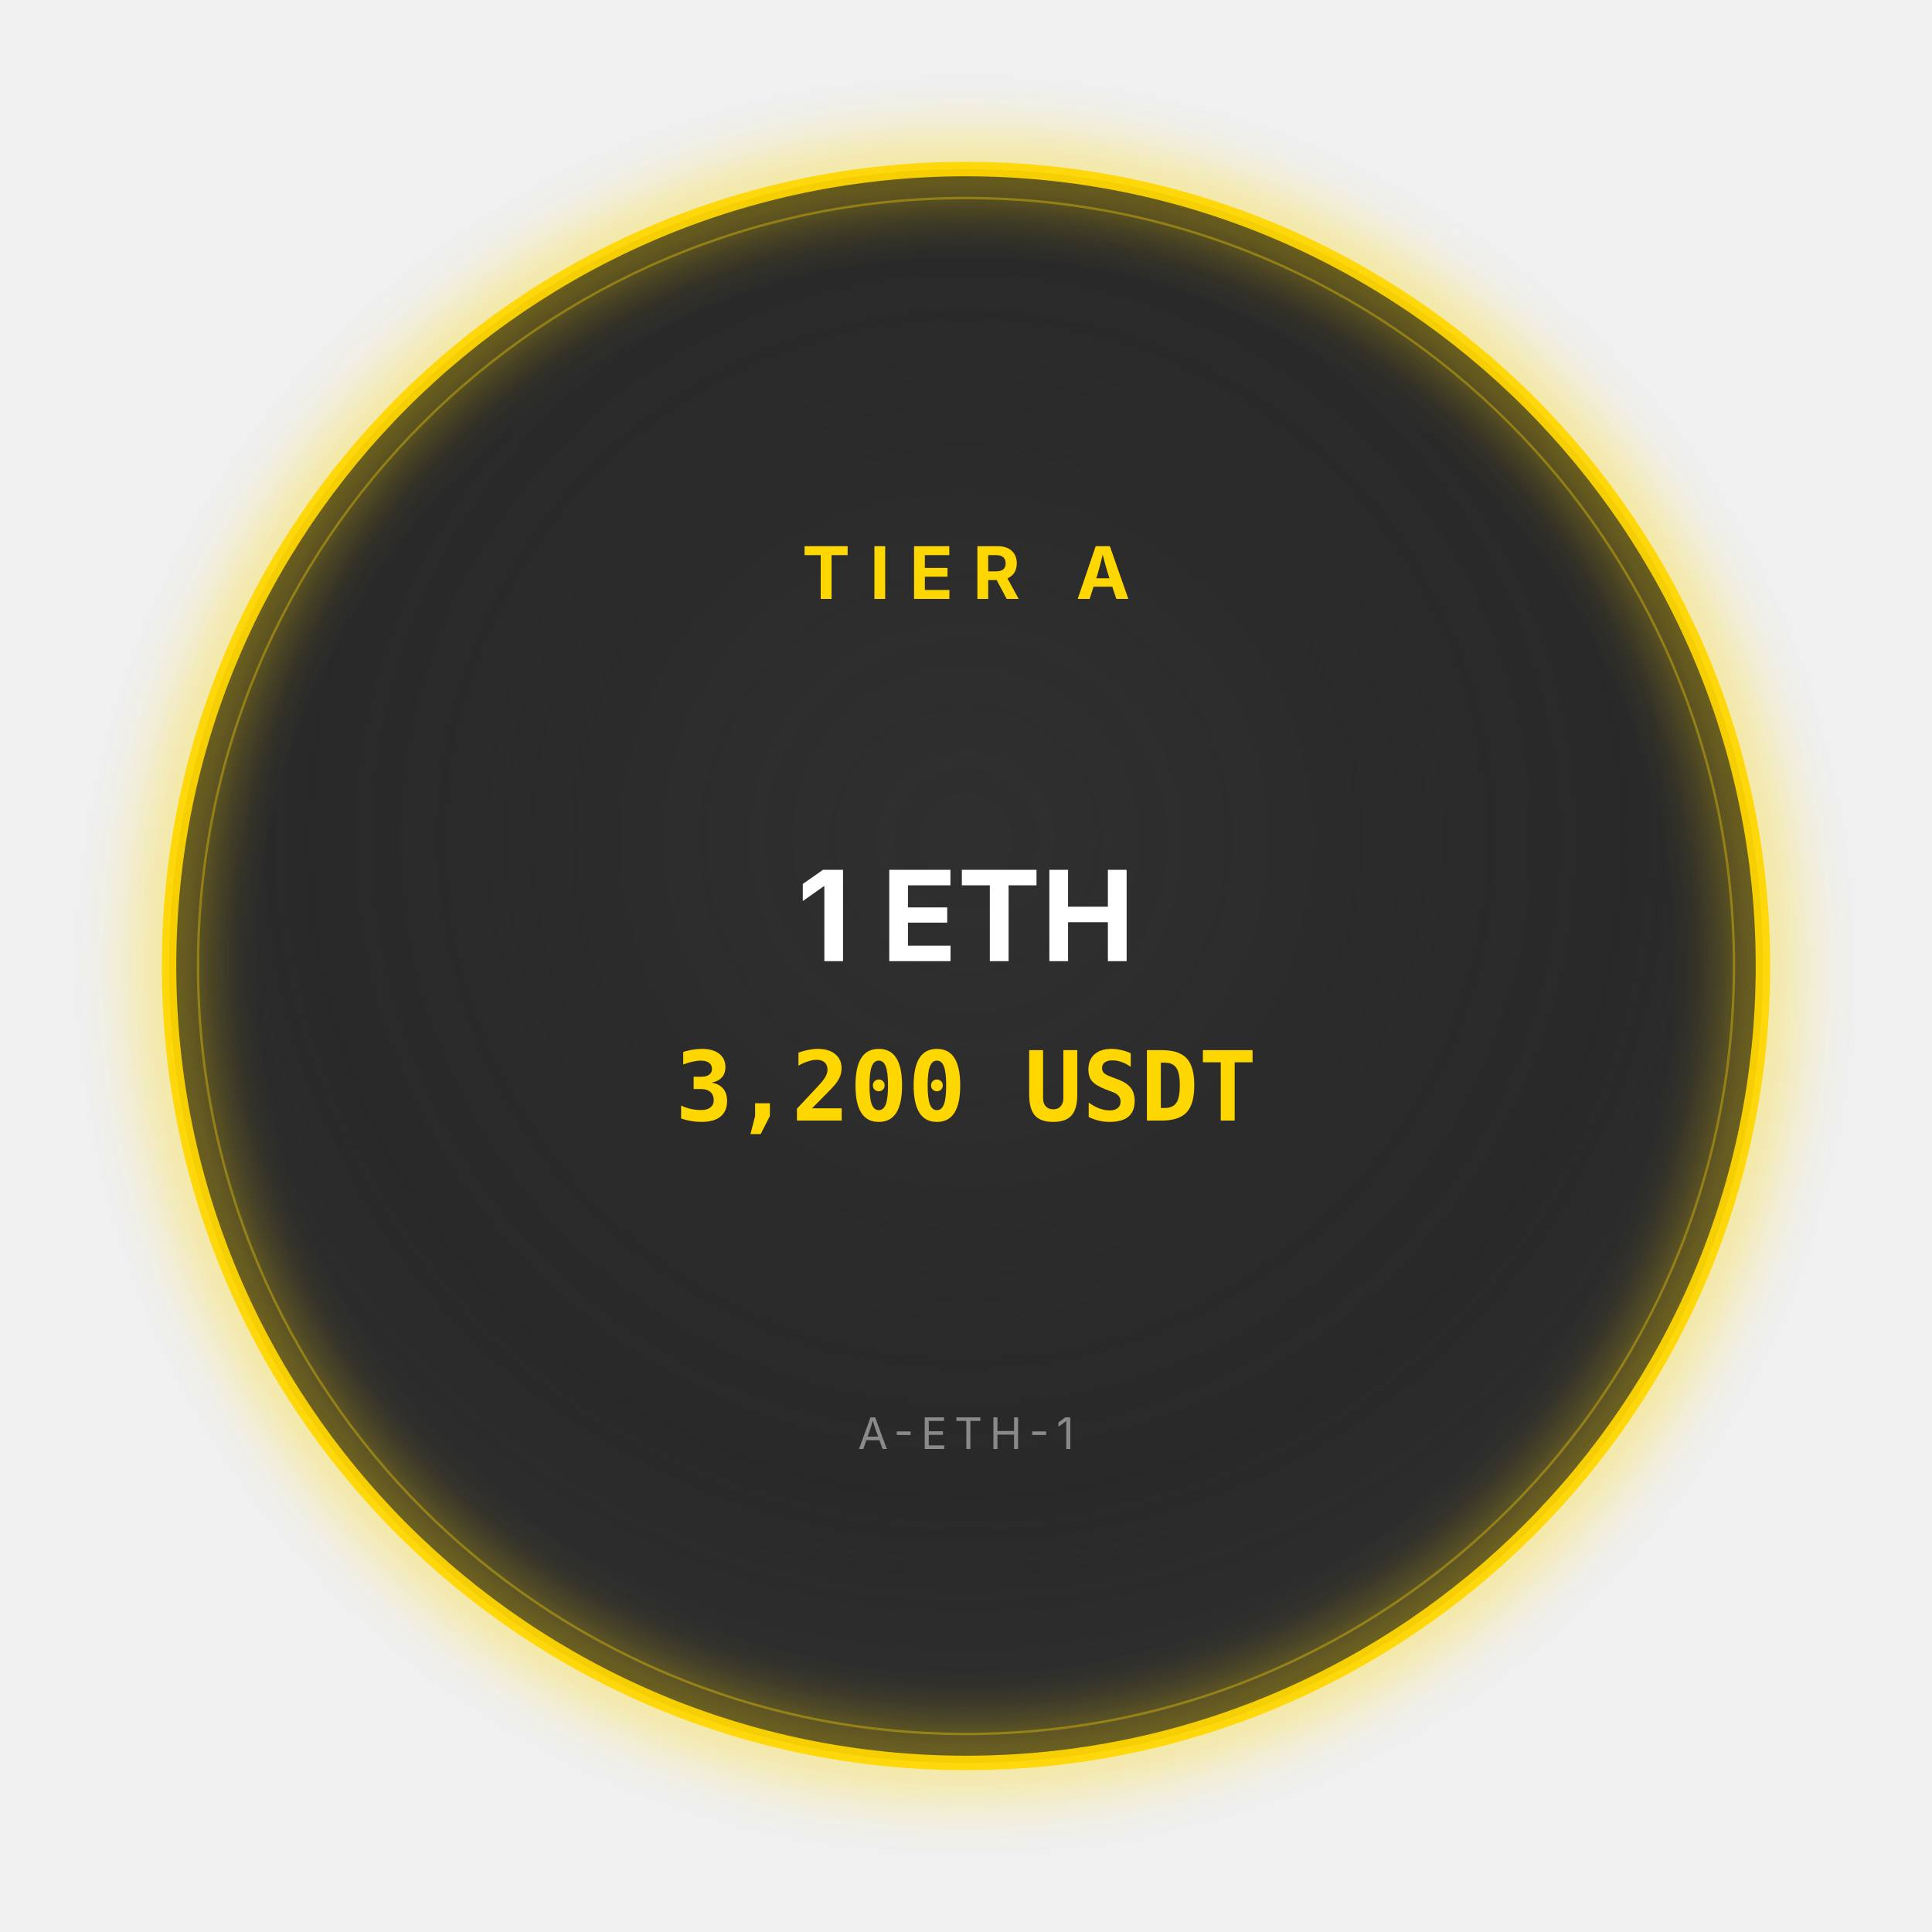
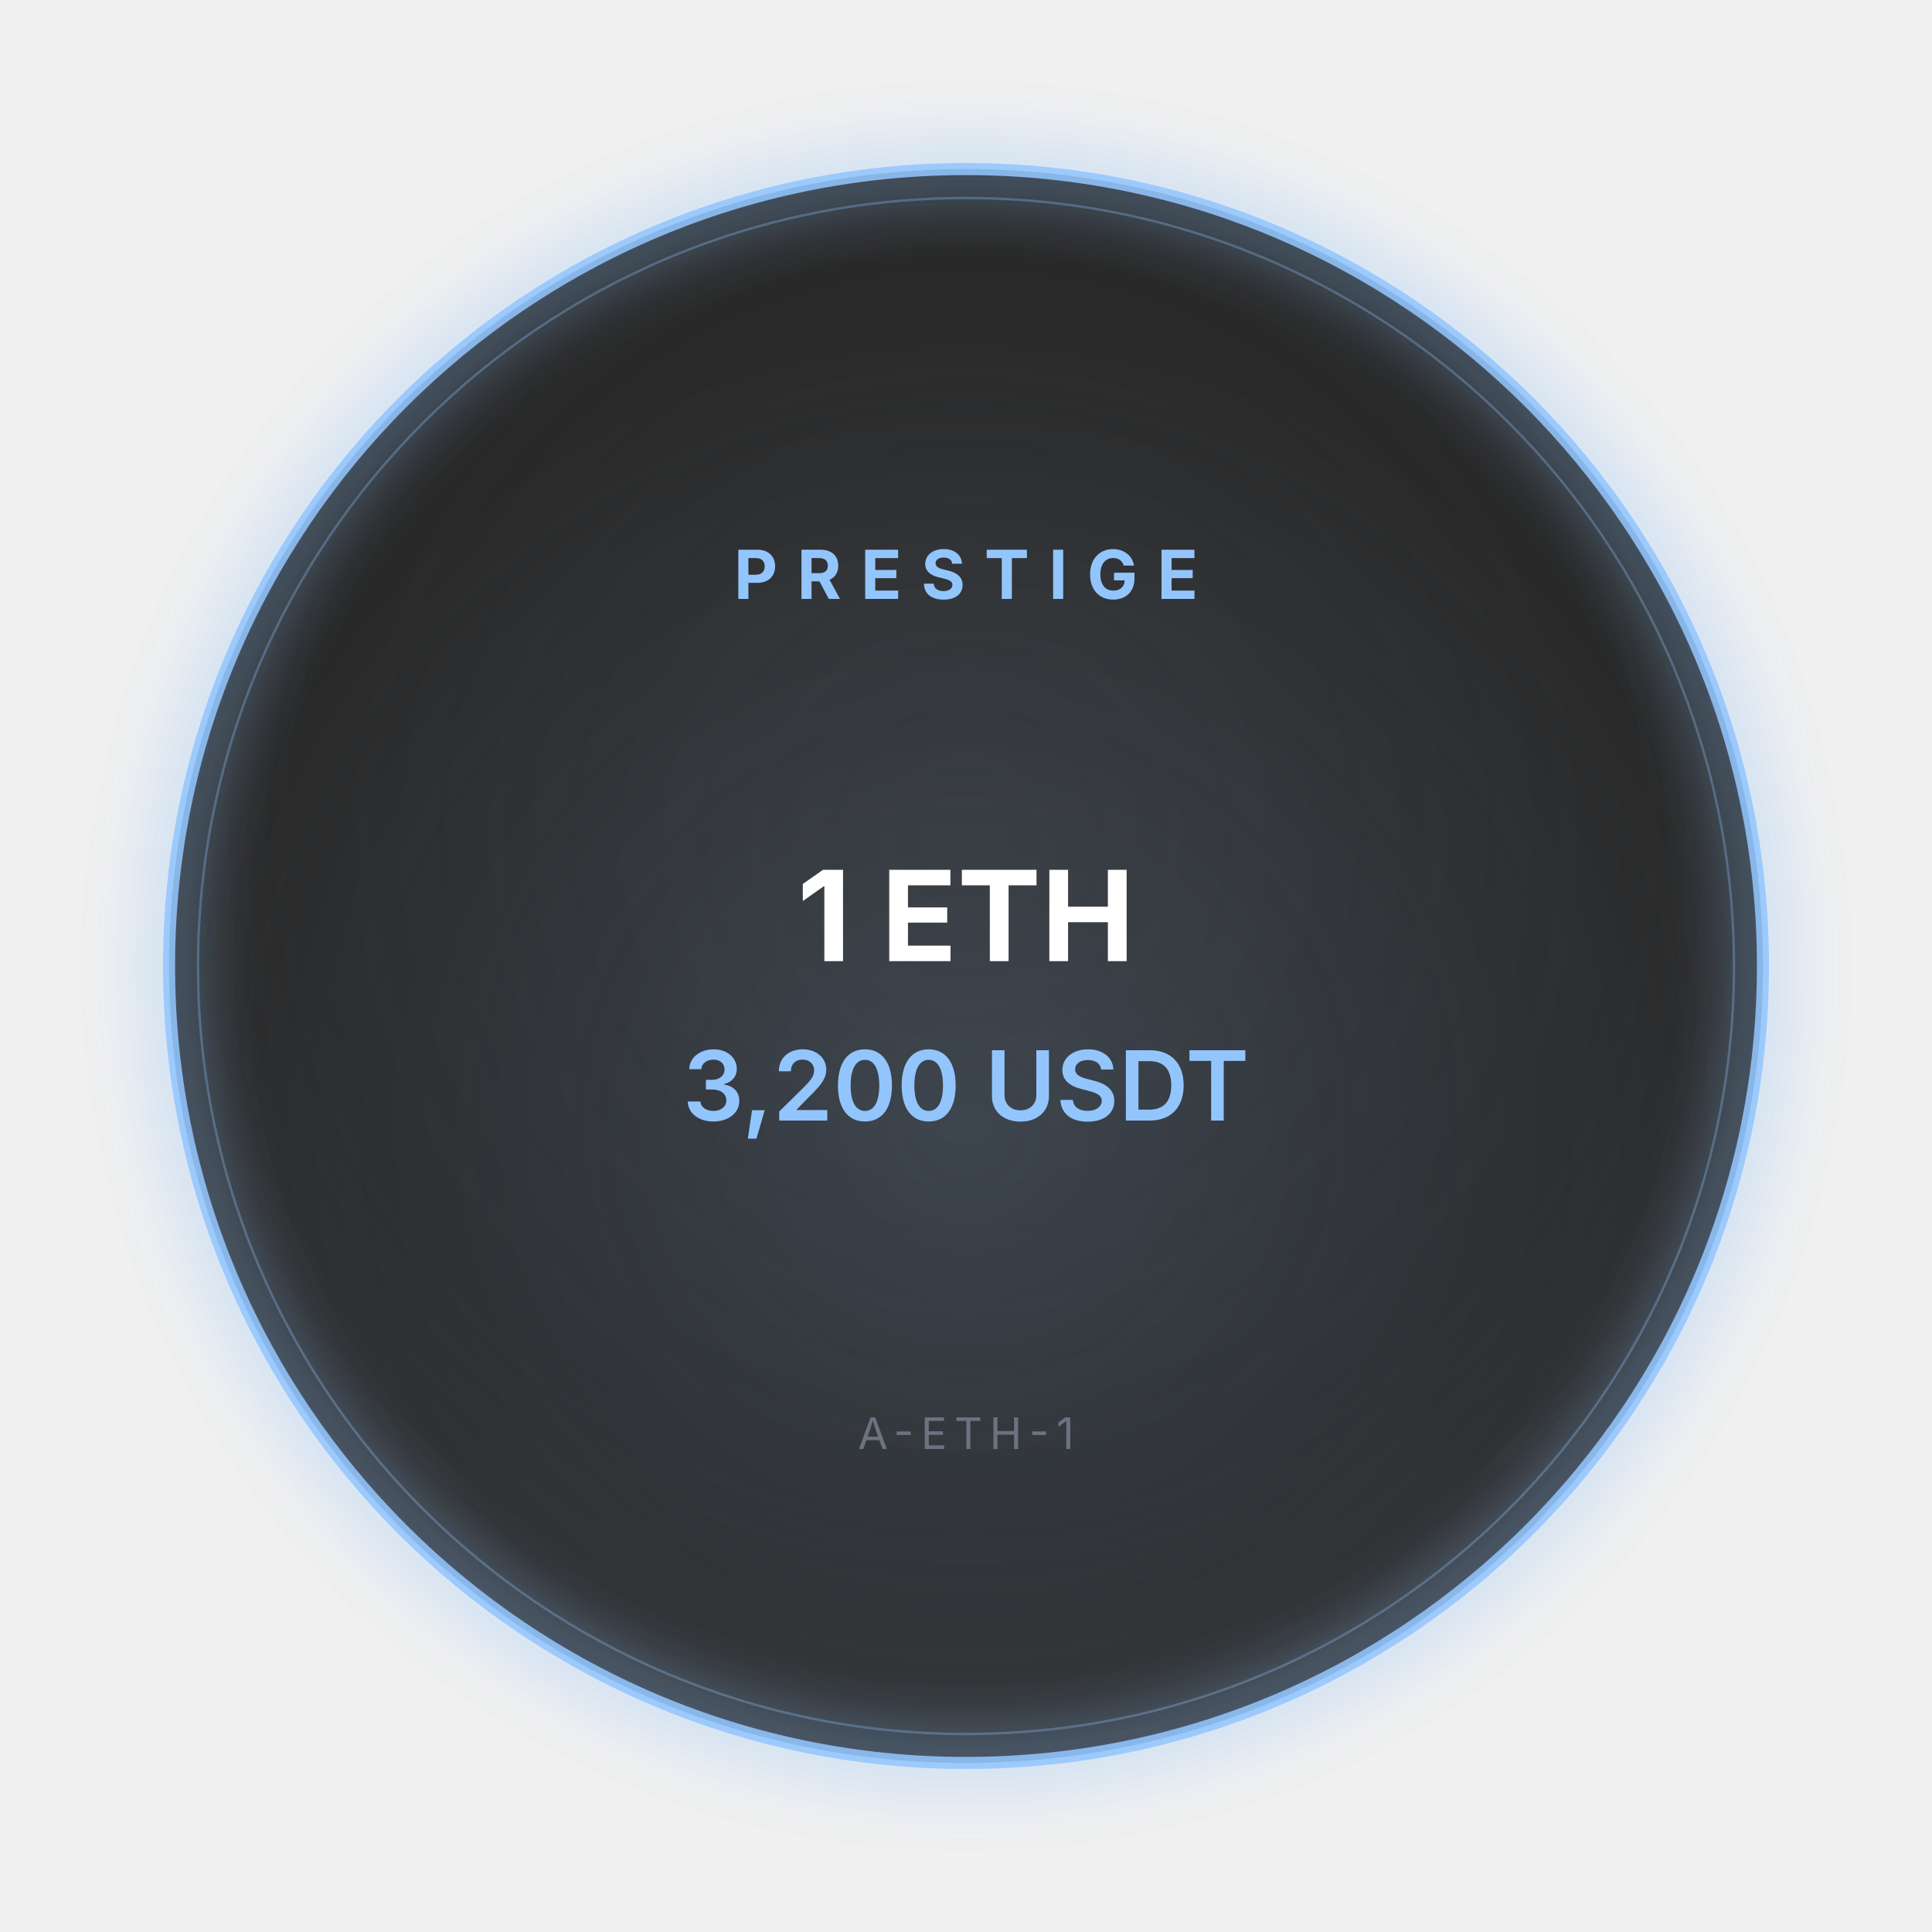
<svg xmlns="http://www.w3.org/2000/svg" width="800" height="800" viewBox="0 0 800 800" role="img" aria-label="1 ETH - 3,200 USDT">
  <defs>
    <filter id="glow" x="-30%" y="-30%" width="160%" height="160%">
      <feGaussianBlur stdDeviation="14" result="b1" />
      <feGaussianBlur stdDeviation="4" result="b2" />
      <feMerge>
        <feMergeNode in="b1" />
        <feMergeNode in="b2" />
        <feMergeNode in="SourceGraphic" />
      </feMerge>
    </filter>
    <radialGradient id="disc" cx="50%" cy="42%" r="60%">
      <stop offset="0%" stop-color="#1E1E1E" stop-opacity="0.92" />
      <stop offset="70%" stop-color="#0E0E0E" stop-opacity="0.88" />
      <stop offset="100%" stop-color="#050505" stop-opacity="0.82" />
    </radialGradient>
+     <radialGradient id="pedestal" cx="50%" cy="60%" r="50%">
+       <stop offset="0%" stop-color="#93C5FD" stop-opacity="0.16" />
+       <stop offset="100%" stop-color="#93C5FD" stop-opacity="0" />
+     </radialGradient>
  </defs>
-   <g font-family="Inter, 'Segoe UI', Roboto, Helvetica, Arial, sans-serif">
+   <g font-family="Cinzel, Pretendard, Inter, serif">
    <circle cx="400" cy="400" r="330" fill="url(#disc)" />
-     <circle cx="400" cy="400" r="330" fill="none" stroke="#FFD700" stroke-width="6" filter="url(#glow)" opacity="0.95" />
-     <circle cx="400" cy="400" r="318" fill="none" stroke="#FFD700" stroke-width="1" opacity="0.35" />
-     <text x="400" y="248" text-anchor="middle" font-size="30" font-weight="700" letter-spacing="8" fill="#FFD700">TIER A</text>
-     <text x="400" y="398" text-anchor="middle" font-size="52" font-weight="700" fill="#FFFFFF">1 ETH</text>
-     <text x="400" y="464" text-anchor="middle" font-size="40" font-weight="600" fill="#FFD700" font-family="'JetBrains Mono', Consolas, monospace">3,200 USDT</text>
-     <text x="400" y="600" text-anchor="middle" font-size="18" letter-spacing="3" fill="#8A8A8A">A-ETH-1</text>
+     <circle cx="400" cy="400" r="330" fill="url(#pedestal)" />
+     <circle cx="400" cy="400" r="330" fill="none" stroke="#93C5FD" stroke-width="5" filter="url(#glow)" opacity="0.9" />
+     <circle cx="400" cy="400" r="318" fill="none" stroke="#93C5FD" stroke-width="1" opacity="0.3" />
+     <text x="400" y="248" text-anchor="middle" font-size="28" font-weight="700" letter-spacing="8" fill="#93C5FD">PRESTIGE</text>
+     <text x="400" y="398" text-anchor="middle" font-size="52" font-weight="700" fill="#FFFFFF" font-family="Pretendard, Inter, Arial, sans-serif">1 ETH</text>
+     <text x="400" y="464" text-anchor="middle" font-size="40" font-weight="600" fill="#93C5FD" font-family="Pretendard, Inter, Consolas, monospace">3,200 USDT</text>
+     <text x="400" y="600" text-anchor="middle" font-size="18" letter-spacing="3" fill="#6B7280" font-family="Inter, Arial, sans-serif">A-ETH-1</text>
  </g>
</svg>
